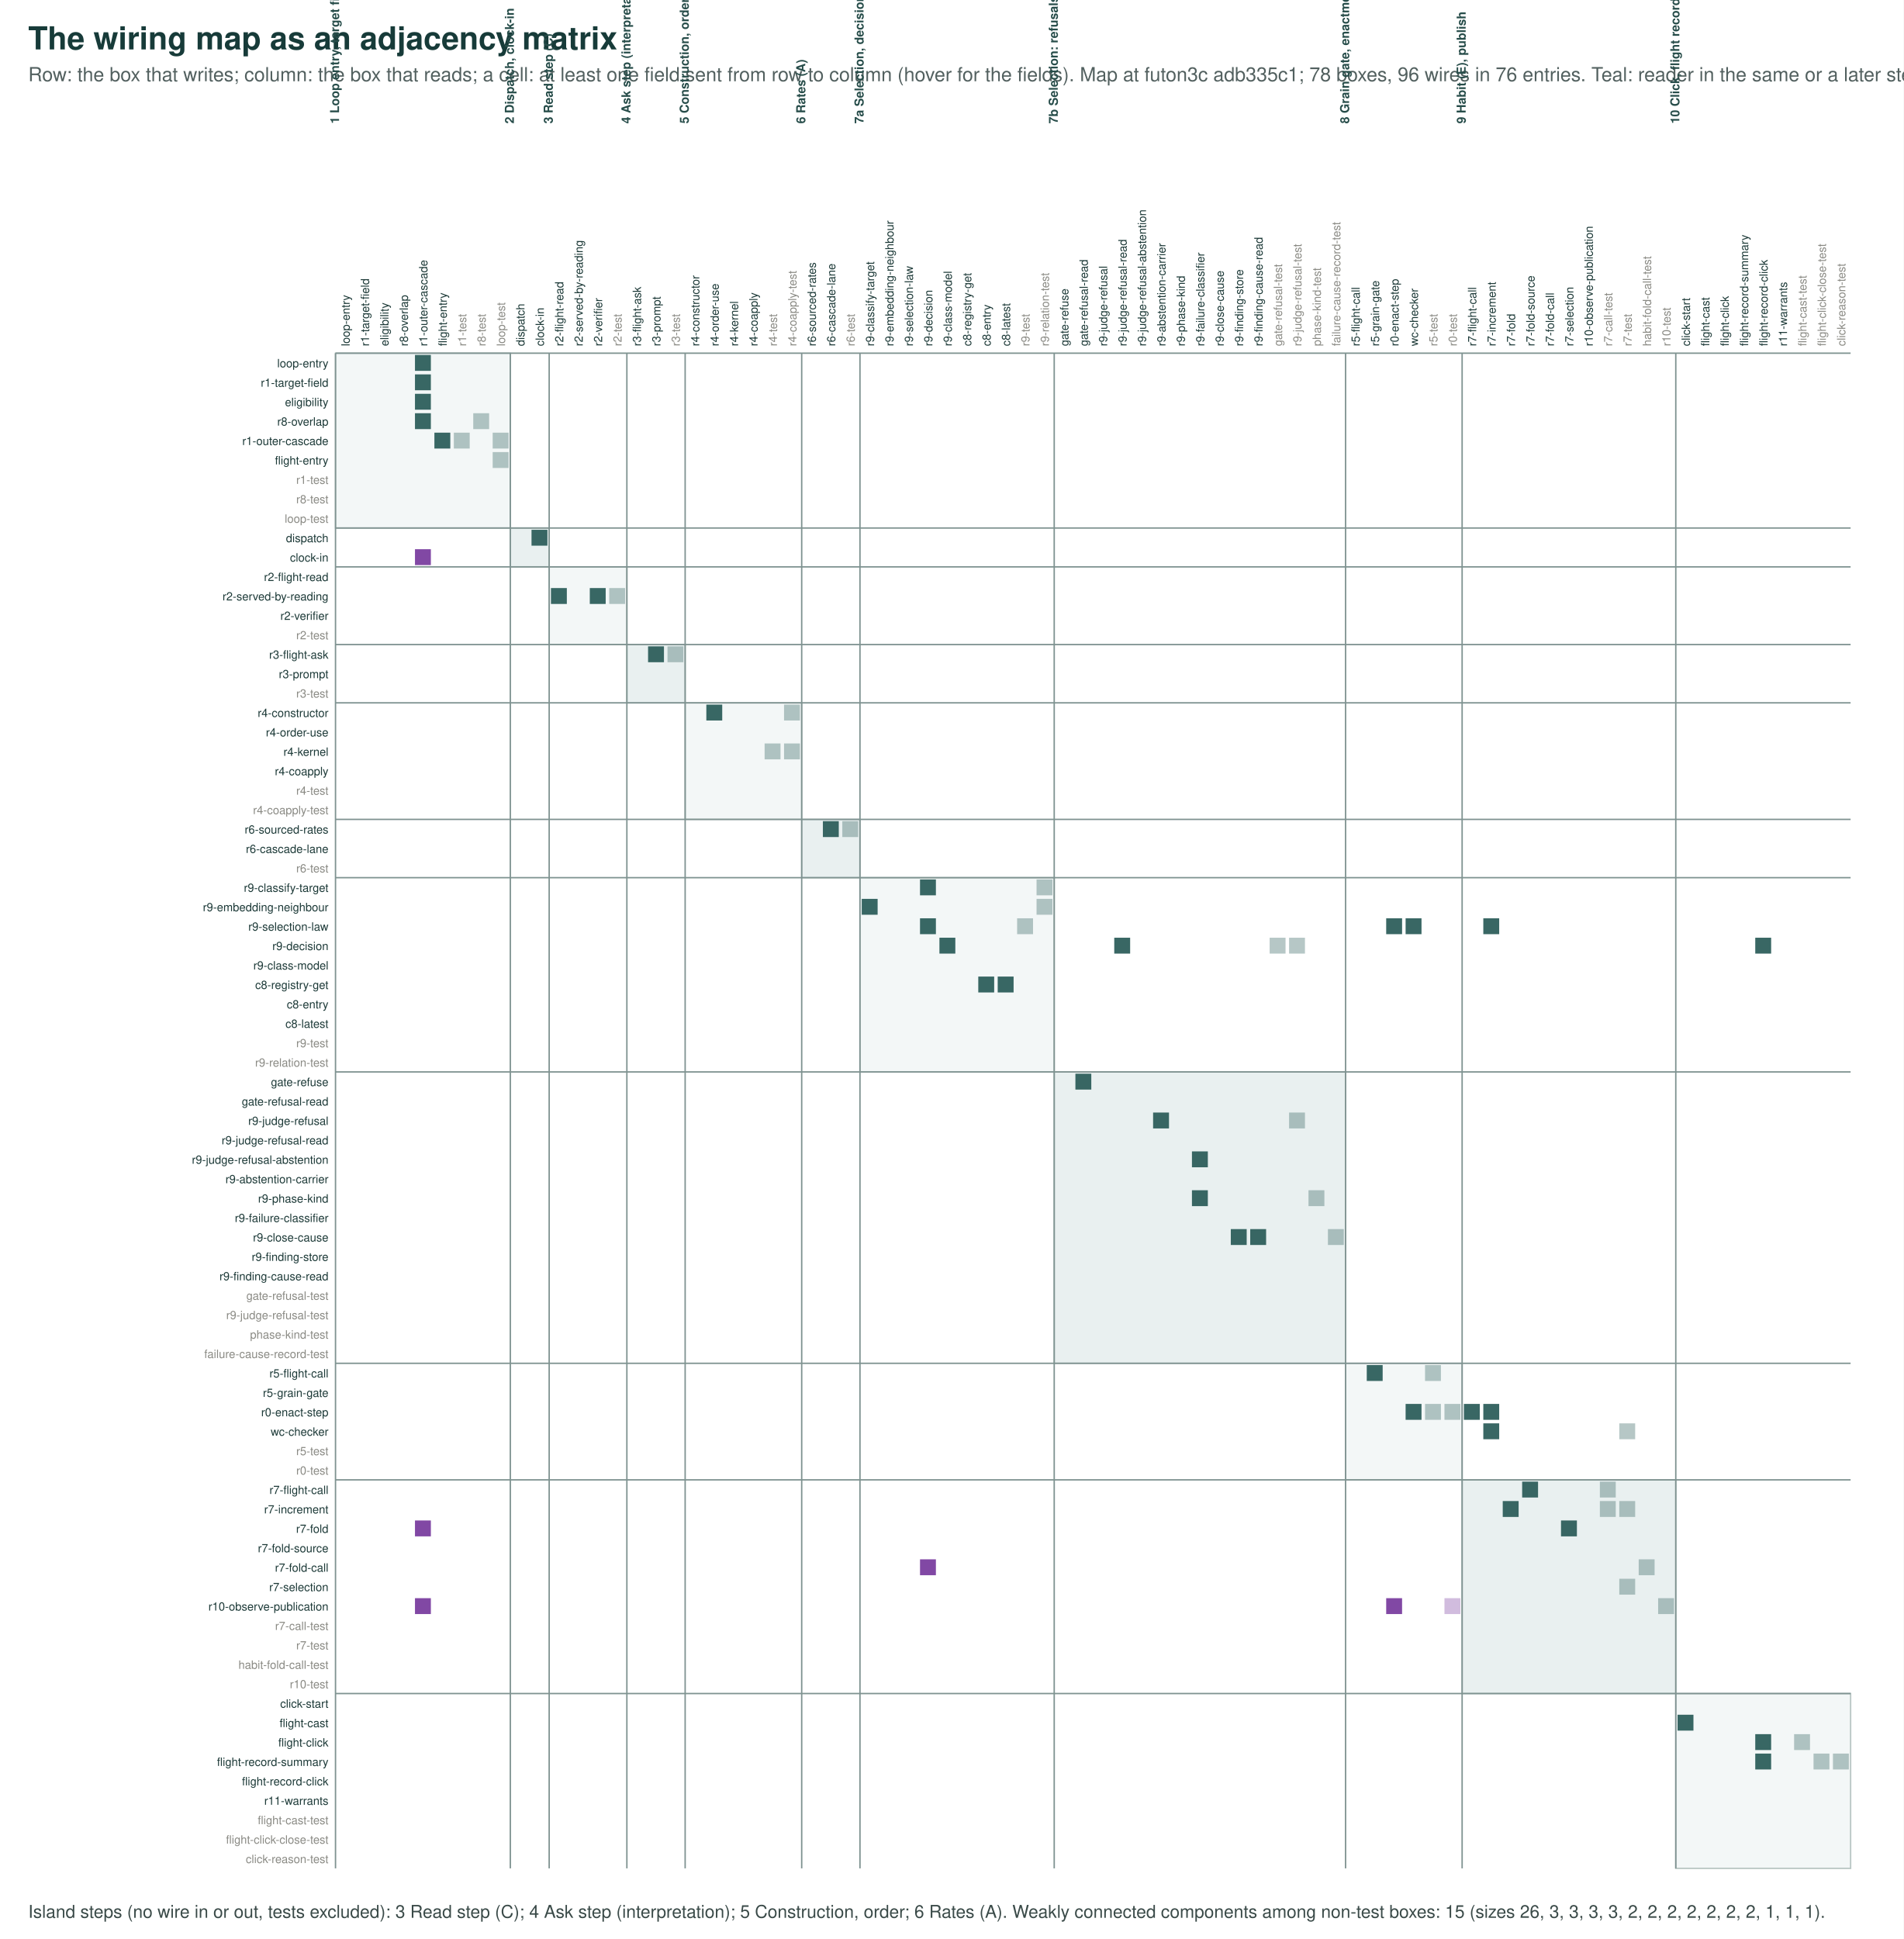
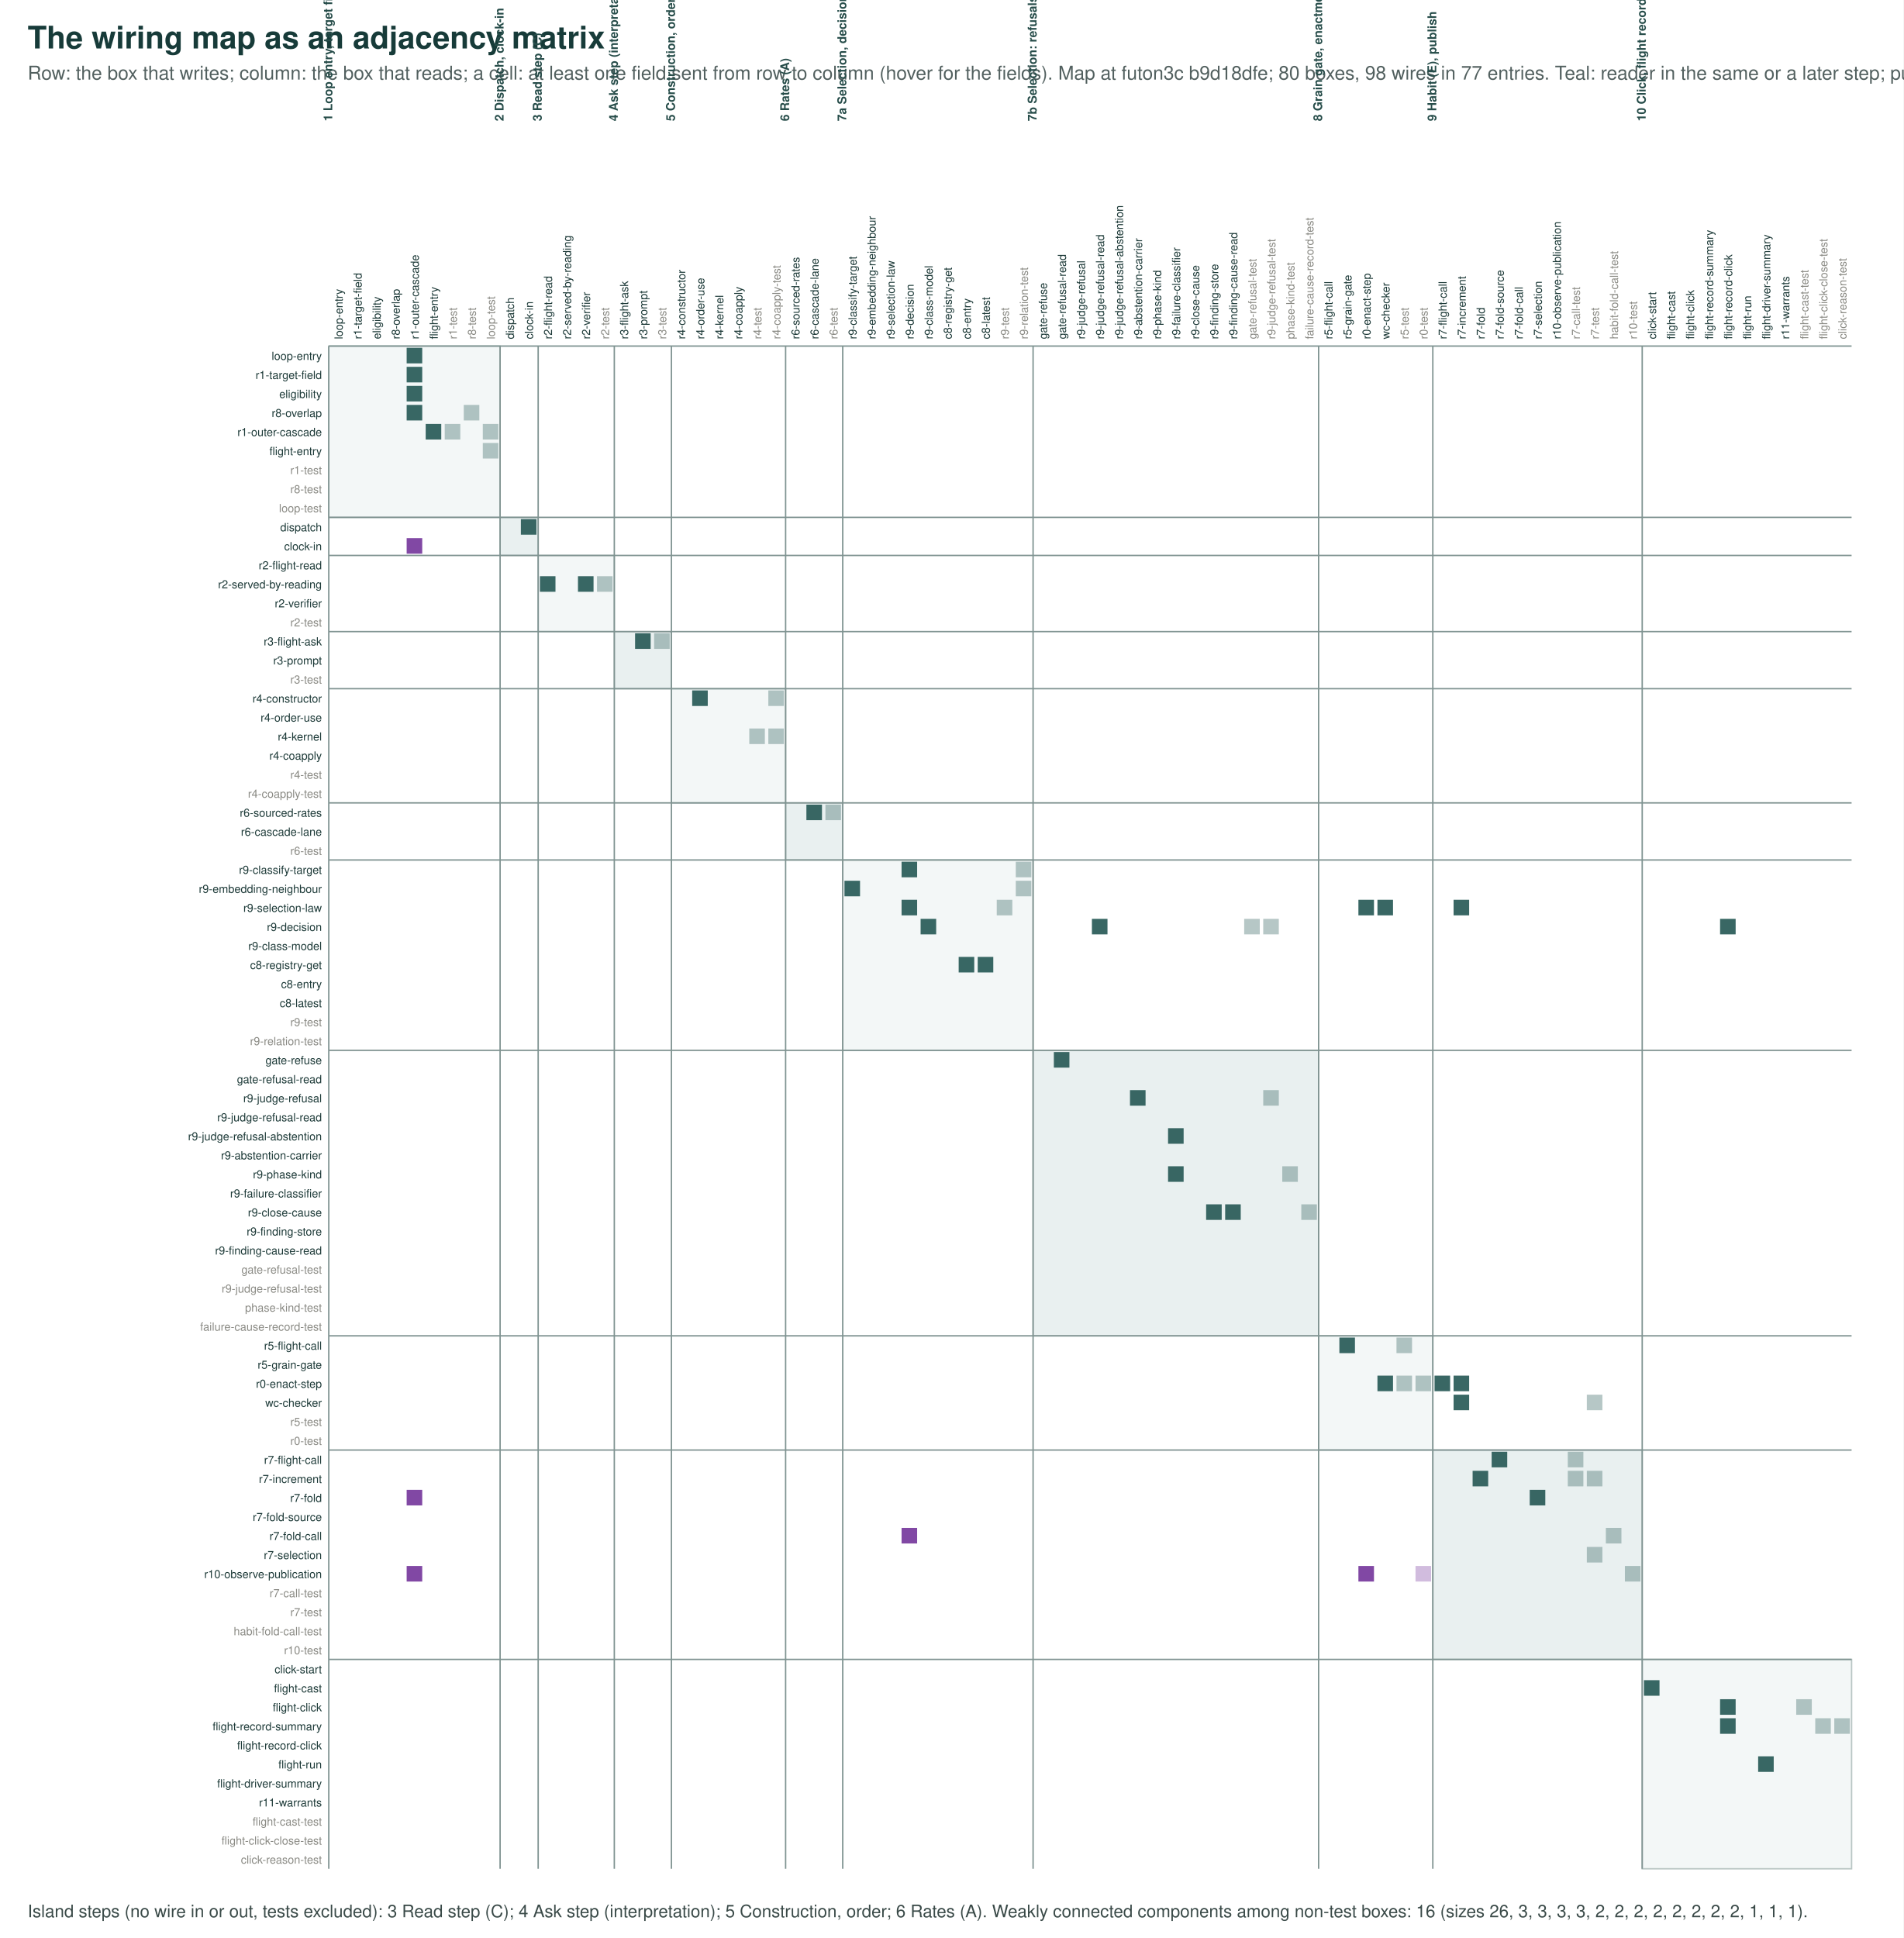
- <svg xmlns="http://www.w3.org/2000/svg" width="1078" height="1098" viewBox="0 0 1078 1098" font-family="ui-sans-serif, system-ui, Helvetica, Arial, sans-serif">
-   <rect width="1078" height="1098" fill="white" />
+ <svg xmlns="http://www.w3.org/2000/svg" width="1100" height="1120" viewBox="0 0 1100 1120" font-family="ui-sans-serif, system-ui, Helvetica, Arial, sans-serif">
+   <rect width="1100" height="1120" fill="white" />
  <text x="16" y="28" font-size="18" font-weight="700" fill="#173b39">The wiring map as an adjacency matrix</text>
-   <text x="16" y="46" font-size="11" fill="#52605f">Row: the box that writes; column: the box that reads; a cell: at least one field sent from row to column (hover for the fields). Map at futon3c adb335c1; 78 boxes, 96 wires in 76 entries. Teal: reader in the same or a later step; purple: reader in an earlier step. Steps separated by lines, in flight order.</text>
+   <text x="16" y="46" font-size="11" fill="#52605f">Row: the box that writes; column: the box that reads; a cell: at least one field sent from row to column (hover for the fields). Map at futon3c b9d18dfe; 80 boxes, 98 wires in 77 entries. Teal: reader in the same or a later step; purple: reader in an earlier step. Steps separated by lines, in flight order.</text>
  <text x="186" y="208" font-size="6.5" text-anchor="end" fill="#1d3a38">loop-entry</text>
  <text x="198" y="196" font-size="6.5" fill="#1d3a38" transform="rotate(-90 198 196)">loop-entry</text>
  <text x="186" y="219" font-size="6.5" text-anchor="end" fill="#1d3a38">r1-target-field</text>
  <text x="209" y="196" font-size="6.5" fill="#1d3a38" transform="rotate(-90 209 196)">r1-target-field</text>
  <text x="186" y="230" font-size="6.5" text-anchor="end" fill="#1d3a38">eligibility</text>
  <text x="220" y="196" font-size="6.5" fill="#1d3a38" transform="rotate(-90 220 196)">eligibility</text>
  <text x="186" y="241" font-size="6.5" text-anchor="end" fill="#1d3a38">r8-overlap</text>
  <text x="231" y="196" font-size="6.5" fill="#1d3a38" transform="rotate(-90 231 196)">r8-overlap</text>
  <text x="186" y="252" font-size="6.5" text-anchor="end" fill="#1d3a38">r1-outer-cascade</text>
  <text x="242" y="196" font-size="6.5" fill="#1d3a38" transform="rotate(-90 242 196)">r1-outer-cascade</text>
  <text x="186" y="263" font-size="6.5" text-anchor="end" fill="#1d3a38">flight-entry</text>
  <text x="253" y="196" font-size="6.5" fill="#1d3a38" transform="rotate(-90 253 196)">flight-entry</text>
  <text x="186" y="274" font-size="6.5" text-anchor="end" fill="#8a8a84">r1-test</text>
  <text x="264" y="196" font-size="6.5" fill="#8a8a84" transform="rotate(-90 264 196)">r1-test</text>
  <text x="186" y="285" font-size="6.5" text-anchor="end" fill="#8a8a84">r8-test</text>
  <text x="275" y="196" font-size="6.5" fill="#8a8a84" transform="rotate(-90 275 196)">r8-test</text>
  <text x="186" y="296" font-size="6.5" text-anchor="end" fill="#8a8a84">loop-test</text>
  <text x="286" y="196" font-size="6.5" fill="#8a8a84" transform="rotate(-90 286 196)">loop-test</text>
  <text x="186" y="307" font-size="6.5" text-anchor="end" fill="#1d3a38">dispatch</text>
  <text x="297" y="196" font-size="6.5" fill="#1d3a38" transform="rotate(-90 297 196)">dispatch</text>
  <text x="186" y="318" font-size="6.5" text-anchor="end" fill="#1d3a38">clock-in</text>
  <text x="308" y="196" font-size="6.5" fill="#1d3a38" transform="rotate(-90 308 196)">clock-in</text>
  <text x="186" y="329" font-size="6.5" text-anchor="end" fill="#1d3a38">r2-flight-read</text>
  <text x="319" y="196" font-size="6.5" fill="#1d3a38" transform="rotate(-90 319 196)">r2-flight-read</text>
  <text x="186" y="340" font-size="6.5" text-anchor="end" fill="#1d3a38">r2-served-by-reading</text>
  <text x="330" y="196" font-size="6.5" fill="#1d3a38" transform="rotate(-90 330 196)">r2-served-by-reading</text>
  <text x="186" y="351" font-size="6.5" text-anchor="end" fill="#1d3a38">r2-verifier</text>
  <text x="341" y="196" font-size="6.5" fill="#1d3a38" transform="rotate(-90 341 196)">r2-verifier</text>
  <text x="186" y="362" font-size="6.5" text-anchor="end" fill="#8a8a84">r2-test</text>
  <text x="352" y="196" font-size="6.5" fill="#8a8a84" transform="rotate(-90 352 196)">r2-test</text>
  <text x="186" y="373" font-size="6.5" text-anchor="end" fill="#1d3a38">r3-flight-ask</text>
  <text x="363" y="196" font-size="6.5" fill="#1d3a38" transform="rotate(-90 363 196)">r3-flight-ask</text>
  <text x="186" y="384" font-size="6.5" text-anchor="end" fill="#1d3a38">r3-prompt</text>
  <text x="374" y="196" font-size="6.5" fill="#1d3a38" transform="rotate(-90 374 196)">r3-prompt</text>
  <text x="186" y="395" font-size="6.5" text-anchor="end" fill="#8a8a84">r3-test</text>
  <text x="385" y="196" font-size="6.5" fill="#8a8a84" transform="rotate(-90 385 196)">r3-test</text>
  <text x="186" y="406" font-size="6.5" text-anchor="end" fill="#1d3a38">r4-constructor</text>
  <text x="396" y="196" font-size="6.5" fill="#1d3a38" transform="rotate(-90 396 196)">r4-constructor</text>
  <text x="186" y="417" font-size="6.5" text-anchor="end" fill="#1d3a38">r4-order-use</text>
  <text x="407" y="196" font-size="6.5" fill="#1d3a38" transform="rotate(-90 407 196)">r4-order-use</text>
  <text x="186" y="428" font-size="6.5" text-anchor="end" fill="#1d3a38">r4-kernel</text>
  <text x="418" y="196" font-size="6.5" fill="#1d3a38" transform="rotate(-90 418 196)">r4-kernel</text>
  <text x="186" y="439" font-size="6.5" text-anchor="end" fill="#1d3a38">r4-coapply</text>
  <text x="429" y="196" font-size="6.5" fill="#1d3a38" transform="rotate(-90 429 196)">r4-coapply</text>
  <text x="186" y="450" font-size="6.5" text-anchor="end" fill="#8a8a84">r4-test</text>
  <text x="440" y="196" font-size="6.5" fill="#8a8a84" transform="rotate(-90 440 196)">r4-test</text>
  <text x="186" y="461" font-size="6.5" text-anchor="end" fill="#8a8a84">r4-coapply-test</text>
  <text x="451" y="196" font-size="6.5" fill="#8a8a84" transform="rotate(-90 451 196)">r4-coapply-test</text>
  <text x="186" y="472" font-size="6.5" text-anchor="end" fill="#1d3a38">r6-sourced-rates</text>
  <text x="462" y="196" font-size="6.5" fill="#1d3a38" transform="rotate(-90 462 196)">r6-sourced-rates</text>
  <text x="186" y="483" font-size="6.5" text-anchor="end" fill="#1d3a38">r6-cascade-lane</text>
  <text x="473" y="196" font-size="6.5" fill="#1d3a38" transform="rotate(-90 473 196)">r6-cascade-lane</text>
  <text x="186" y="494" font-size="6.5" text-anchor="end" fill="#8a8a84">r6-test</text>
  <text x="484" y="196" font-size="6.5" fill="#8a8a84" transform="rotate(-90 484 196)">r6-test</text>
  <text x="186" y="505" font-size="6.5" text-anchor="end" fill="#1d3a38">r9-classify-target</text>
  <text x="495" y="196" font-size="6.5" fill="#1d3a38" transform="rotate(-90 495 196)">r9-classify-target</text>
  <text x="186" y="516" font-size="6.5" text-anchor="end" fill="#1d3a38">r9-embedding-neighbour</text>
  <text x="506" y="196" font-size="6.5" fill="#1d3a38" transform="rotate(-90 506 196)">r9-embedding-neighbour</text>
  <text x="186" y="527" font-size="6.5" text-anchor="end" fill="#1d3a38">r9-selection-law</text>
  <text x="517" y="196" font-size="6.5" fill="#1d3a38" transform="rotate(-90 517 196)">r9-selection-law</text>
  <text x="186" y="538" font-size="6.5" text-anchor="end" fill="#1d3a38">r9-decision</text>
  <text x="528" y="196" font-size="6.5" fill="#1d3a38" transform="rotate(-90 528 196)">r9-decision</text>
  <text x="186" y="549" font-size="6.5" text-anchor="end" fill="#1d3a38">r9-class-model</text>
  <text x="539" y="196" font-size="6.5" fill="#1d3a38" transform="rotate(-90 539 196)">r9-class-model</text>
  <text x="186" y="560" font-size="6.5" text-anchor="end" fill="#1d3a38">c8-registry-get</text>
  <text x="550" y="196" font-size="6.5" fill="#1d3a38" transform="rotate(-90 550 196)">c8-registry-get</text>
  <text x="186" y="571" font-size="6.5" text-anchor="end" fill="#1d3a38">c8-entry</text>
  <text x="561" y="196" font-size="6.5" fill="#1d3a38" transform="rotate(-90 561 196)">c8-entry</text>
  <text x="186" y="582" font-size="6.5" text-anchor="end" fill="#1d3a38">c8-latest</text>
  <text x="572" y="196" font-size="6.5" fill="#1d3a38" transform="rotate(-90 572 196)">c8-latest</text>
  <text x="186" y="593" font-size="6.5" text-anchor="end" fill="#8a8a84">r9-test</text>
  <text x="583" y="196" font-size="6.5" fill="#8a8a84" transform="rotate(-90 583 196)">r9-test</text>
  <text x="186" y="604" font-size="6.5" text-anchor="end" fill="#8a8a84">r9-relation-test</text>
  <text x="594" y="196" font-size="6.5" fill="#8a8a84" transform="rotate(-90 594 196)">r9-relation-test</text>
  <text x="186" y="615" font-size="6.5" text-anchor="end" fill="#1d3a38">gate-refuse</text>
  <text x="605" y="196" font-size="6.5" fill="#1d3a38" transform="rotate(-90 605 196)">gate-refuse</text>
  <text x="186" y="626" font-size="6.5" text-anchor="end" fill="#1d3a38">gate-refusal-read</text>
  <text x="616" y="196" font-size="6.5" fill="#1d3a38" transform="rotate(-90 616 196)">gate-refusal-read</text>
  <text x="186" y="637" font-size="6.5" text-anchor="end" fill="#1d3a38">r9-judge-refusal</text>
  <text x="627" y="196" font-size="6.5" fill="#1d3a38" transform="rotate(-90 627 196)">r9-judge-refusal</text>
  <text x="186" y="648" font-size="6.5" text-anchor="end" fill="#1d3a38">r9-judge-refusal-read</text>
  <text x="638" y="196" font-size="6.5" fill="#1d3a38" transform="rotate(-90 638 196)">r9-judge-refusal-read</text>
  <text x="186" y="659" font-size="6.5" text-anchor="end" fill="#1d3a38">r9-judge-refusal-abstention</text>
  <text x="649" y="196" font-size="6.5" fill="#1d3a38" transform="rotate(-90 649 196)">r9-judge-refusal-abstention</text>
  <text x="186" y="670" font-size="6.5" text-anchor="end" fill="#1d3a38">r9-abstention-carrier</text>
  <text x="660" y="196" font-size="6.5" fill="#1d3a38" transform="rotate(-90 660 196)">r9-abstention-carrier</text>
  <text x="186" y="681" font-size="6.5" text-anchor="end" fill="#1d3a38">r9-phase-kind</text>
  <text x="671" y="196" font-size="6.5" fill="#1d3a38" transform="rotate(-90 671 196)">r9-phase-kind</text>
  <text x="186" y="692" font-size="6.5" text-anchor="end" fill="#1d3a38">r9-failure-classifier</text>
  <text x="682" y="196" font-size="6.5" fill="#1d3a38" transform="rotate(-90 682 196)">r9-failure-classifier</text>
  <text x="186" y="703" font-size="6.5" text-anchor="end" fill="#1d3a38">r9-close-cause</text>
  <text x="693" y="196" font-size="6.5" fill="#1d3a38" transform="rotate(-90 693 196)">r9-close-cause</text>
  <text x="186" y="714" font-size="6.5" text-anchor="end" fill="#1d3a38">r9-finding-store</text>
  <text x="704" y="196" font-size="6.5" fill="#1d3a38" transform="rotate(-90 704 196)">r9-finding-store</text>
  <text x="186" y="725" font-size="6.5" text-anchor="end" fill="#1d3a38">r9-finding-cause-read</text>
  <text x="715" y="196" font-size="6.5" fill="#1d3a38" transform="rotate(-90 715 196)">r9-finding-cause-read</text>
  <text x="186" y="736" font-size="6.5" text-anchor="end" fill="#8a8a84">gate-refusal-test</text>
  <text x="726" y="196" font-size="6.5" fill="#8a8a84" transform="rotate(-90 726 196)">gate-refusal-test</text>
  <text x="186" y="747" font-size="6.5" text-anchor="end" fill="#8a8a84">r9-judge-refusal-test</text>
  <text x="737" y="196" font-size="6.5" fill="#8a8a84" transform="rotate(-90 737 196)">r9-judge-refusal-test</text>
  <text x="186" y="758" font-size="6.5" text-anchor="end" fill="#8a8a84">phase-kind-test</text>
  <text x="748" y="196" font-size="6.5" fill="#8a8a84" transform="rotate(-90 748 196)">phase-kind-test</text>
  <text x="186" y="769" font-size="6.5" text-anchor="end" fill="#8a8a84">failure-cause-record-test</text>
  <text x="759" y="196" font-size="6.5" fill="#8a8a84" transform="rotate(-90 759 196)">failure-cause-record-test</text>
  <text x="186" y="780" font-size="6.5" text-anchor="end" fill="#1d3a38">r5-flight-call</text>
  <text x="770" y="196" font-size="6.5" fill="#1d3a38" transform="rotate(-90 770 196)">r5-flight-call</text>
  <text x="186" y="791" font-size="6.5" text-anchor="end" fill="#1d3a38">r5-grain-gate</text>
  <text x="781" y="196" font-size="6.5" fill="#1d3a38" transform="rotate(-90 781 196)">r5-grain-gate</text>
  <text x="186" y="802" font-size="6.5" text-anchor="end" fill="#1d3a38">r0-enact-step</text>
  <text x="792" y="196" font-size="6.5" fill="#1d3a38" transform="rotate(-90 792 196)">r0-enact-step</text>
  <text x="186" y="813" font-size="6.5" text-anchor="end" fill="#1d3a38">wc-checker</text>
  <text x="803" y="196" font-size="6.5" fill="#1d3a38" transform="rotate(-90 803 196)">wc-checker</text>
  <text x="186" y="824" font-size="6.5" text-anchor="end" fill="#8a8a84">r5-test</text>
  <text x="814" y="196" font-size="6.5" fill="#8a8a84" transform="rotate(-90 814 196)">r5-test</text>
  <text x="186" y="835" font-size="6.5" text-anchor="end" fill="#8a8a84">r0-test</text>
  <text x="825" y="196" font-size="6.5" fill="#8a8a84" transform="rotate(-90 825 196)">r0-test</text>
  <text x="186" y="846" font-size="6.5" text-anchor="end" fill="#1d3a38">r7-flight-call</text>
  <text x="836" y="196" font-size="6.5" fill="#1d3a38" transform="rotate(-90 836 196)">r7-flight-call</text>
  <text x="186" y="857" font-size="6.5" text-anchor="end" fill="#1d3a38">r7-increment</text>
  <text x="847" y="196" font-size="6.5" fill="#1d3a38" transform="rotate(-90 847 196)">r7-increment</text>
  <text x="186" y="868" font-size="6.5" text-anchor="end" fill="#1d3a38">r7-fold</text>
  <text x="858" y="196" font-size="6.5" fill="#1d3a38" transform="rotate(-90 858 196)">r7-fold</text>
  <text x="186" y="879" font-size="6.5" text-anchor="end" fill="#1d3a38">r7-fold-source</text>
  <text x="869" y="196" font-size="6.5" fill="#1d3a38" transform="rotate(-90 869 196)">r7-fold-source</text>
  <text x="186" y="890" font-size="6.5" text-anchor="end" fill="#1d3a38">r7-fold-call</text>
  <text x="880" y="196" font-size="6.5" fill="#1d3a38" transform="rotate(-90 880 196)">r7-fold-call</text>
  <text x="186" y="901" font-size="6.5" text-anchor="end" fill="#1d3a38">r7-selection</text>
  <text x="891" y="196" font-size="6.5" fill="#1d3a38" transform="rotate(-90 891 196)">r7-selection</text>
  <text x="186" y="912" font-size="6.5" text-anchor="end" fill="#1d3a38">r10-observe-publication</text>
  <text x="902" y="196" font-size="6.5" fill="#1d3a38" transform="rotate(-90 902 196)">r10-observe-publication</text>
  <text x="186" y="923" font-size="6.5" text-anchor="end" fill="#8a8a84">r7-call-test</text>
  <text x="913" y="196" font-size="6.5" fill="#8a8a84" transform="rotate(-90 913 196)">r7-call-test</text>
  <text x="186" y="934" font-size="6.5" text-anchor="end" fill="#8a8a84">r7-test</text>
  <text x="924" y="196" font-size="6.5" fill="#8a8a84" transform="rotate(-90 924 196)">r7-test</text>
  <text x="186" y="945" font-size="6.5" text-anchor="end" fill="#8a8a84">habit-fold-call-test</text>
  <text x="935" y="196" font-size="6.5" fill="#8a8a84" transform="rotate(-90 935 196)">habit-fold-call-test</text>
  <text x="186" y="956" font-size="6.5" text-anchor="end" fill="#8a8a84">r10-test</text>
  <text x="946" y="196" font-size="6.5" fill="#8a8a84" transform="rotate(-90 946 196)">r10-test</text>
  <text x="186" y="967" font-size="6.5" text-anchor="end" fill="#1d3a38">click-start</text>
  <text x="957" y="196" font-size="6.5" fill="#1d3a38" transform="rotate(-90 957 196)">click-start</text>
  <text x="186" y="978" font-size="6.5" text-anchor="end" fill="#1d3a38">flight-cast</text>
  <text x="968" y="196" font-size="6.5" fill="#1d3a38" transform="rotate(-90 968 196)">flight-cast</text>
  <text x="186" y="989" font-size="6.5" text-anchor="end" fill="#1d3a38">flight-click</text>
  <text x="979" y="196" font-size="6.5" fill="#1d3a38" transform="rotate(-90 979 196)">flight-click</text>
  <text x="186" y="1000" font-size="6.5" text-anchor="end" fill="#1d3a38">flight-record-summary</text>
  <text x="990" y="196" font-size="6.5" fill="#1d3a38" transform="rotate(-90 990 196)">flight-record-summary</text>
  <text x="186" y="1011" font-size="6.5" text-anchor="end" fill="#1d3a38">flight-record-click</text>
  <text x="1001" y="196" font-size="6.5" fill="#1d3a38" transform="rotate(-90 1001 196)">flight-record-click</text>
-   <text x="186" y="1022" font-size="6.5" text-anchor="end" fill="#1d3a38">r11-warrants</text>
-   <text x="1012" y="196" font-size="6.5" fill="#1d3a38" transform="rotate(-90 1012 196)">r11-warrants</text>
-   <text x="186" y="1033" font-size="6.5" text-anchor="end" fill="#8a8a84">flight-cast-test</text>
-   <text x="1023" y="196" font-size="6.5" fill="#8a8a84" transform="rotate(-90 1023 196)">flight-cast-test</text>
-   <text x="186" y="1044" font-size="6.5" text-anchor="end" fill="#8a8a84">flight-click-close-test</text>
-   <text x="1034" y="196" font-size="6.5" fill="#8a8a84" transform="rotate(-90 1034 196)">flight-click-close-test</text>
-   <text x="186" y="1055" font-size="6.5" text-anchor="end" fill="#8a8a84">click-reason-test</text>
-   <text x="1045" y="196" font-size="6.5" fill="#8a8a84" transform="rotate(-90 1045 196)">click-reason-test</text>
+   <text x="186" y="1022" font-size="6.5" text-anchor="end" fill="#1d3a38">flight-run</text>
+   <text x="1012" y="196" font-size="6.5" fill="#1d3a38" transform="rotate(-90 1012 196)">flight-run</text>
+   <text x="186" y="1033" font-size="6.5" text-anchor="end" fill="#1d3a38">flight-driver-summary</text>
+   <text x="1023" y="196" font-size="6.5" fill="#1d3a38" transform="rotate(-90 1023 196)">flight-driver-summary</text>
+   <text x="186" y="1044" font-size="6.5" text-anchor="end" fill="#1d3a38">r11-warrants</text>
+   <text x="1034" y="196" font-size="6.5" fill="#1d3a38" transform="rotate(-90 1034 196)">r11-warrants</text>
+   <text x="186" y="1055" font-size="6.5" text-anchor="end" fill="#8a8a84">flight-cast-test</text>
+   <text x="1045" y="196" font-size="6.5" fill="#8a8a84" transform="rotate(-90 1045 196)">flight-cast-test</text>
+   <text x="186" y="1066" font-size="6.5" text-anchor="end" fill="#8a8a84">flight-click-close-test</text>
+   <text x="1056" y="196" font-size="6.5" fill="#8a8a84" transform="rotate(-90 1056 196)">flight-click-close-test</text>
+   <text x="186" y="1077" font-size="6.5" text-anchor="end" fill="#8a8a84">click-reason-test</text>
+   <text x="1067" y="196" font-size="6.5" fill="#8a8a84" transform="rotate(-90 1067 196)">click-reason-test</text>
  <rect x="190" y="200" width="99" height="99" fill="#f3f7f7" stroke="#b9c6c4" stroke-width="0.8" />
-   <line x1="190" y1="200" x2="190" y2="1058" stroke="#7f9391" stroke-width="0.8" />
-   <line x1="190" y1="200" x2="1048" y2="200" stroke="#7f9391" stroke-width="0.8" />
+   <line x1="190" y1="200" x2="190" y2="1080" stroke="#7f9391" stroke-width="0.8" />
+   <line x1="190" y1="200" x2="1070" y2="200" stroke="#7f9391" stroke-width="0.8" />
  <text x="192" y="70" font-size="7" font-weight="700" fill="#274d4a" transform="rotate(-90 192 70)">1 Loop entry, target field</text>
  <rect x="289" y="299" width="22" height="22" fill="#e9f0f0" stroke="#b9c6c4" stroke-width="0.8" />
-   <line x1="289" y1="200" x2="289" y2="1058" stroke="#7f9391" stroke-width="0.8" />
-   <line x1="190" y1="299" x2="1048" y2="299" stroke="#7f9391" stroke-width="0.8" />
+   <line x1="289" y1="200" x2="289" y2="1080" stroke="#7f9391" stroke-width="0.8" />
+   <line x1="190" y1="299" x2="1070" y2="299" stroke="#7f9391" stroke-width="0.8" />
  <text x="291" y="70" font-size="7" font-weight="700" fill="#274d4a" transform="rotate(-90 291 70)">2 Dispatch, clock-in</text>
  <rect x="311" y="321" width="44" height="44" fill="#f3f7f7" stroke="#b9c6c4" stroke-width="0.8" />
-   <line x1="311" y1="200" x2="311" y2="1058" stroke="#7f9391" stroke-width="0.8" />
-   <line x1="190" y1="321" x2="1048" y2="321" stroke="#7f9391" stroke-width="0.8" />
+   <line x1="311" y1="200" x2="311" y2="1080" stroke="#7f9391" stroke-width="0.8" />
+   <line x1="190" y1="321" x2="1070" y2="321" stroke="#7f9391" stroke-width="0.8" />
  <text x="313" y="70" font-size="7" font-weight="700" fill="#274d4a" transform="rotate(-90 313 70)">3 Read step (C)</text>
  <rect x="355" y="365" width="33" height="33" fill="#e9f0f0" stroke="#b9c6c4" stroke-width="0.8" />
-   <line x1="355" y1="200" x2="355" y2="1058" stroke="#7f9391" stroke-width="0.8" />
-   <line x1="190" y1="365" x2="1048" y2="365" stroke="#7f9391" stroke-width="0.8" />
+   <line x1="355" y1="200" x2="355" y2="1080" stroke="#7f9391" stroke-width="0.8" />
+   <line x1="190" y1="365" x2="1070" y2="365" stroke="#7f9391" stroke-width="0.8" />
  <text x="357" y="70" font-size="7" font-weight="700" fill="#274d4a" transform="rotate(-90 357 70)">4 Ask step (interpretation)</text>
  <rect x="388" y="398" width="66" height="66" fill="#f3f7f7" stroke="#b9c6c4" stroke-width="0.8" />
-   <line x1="388" y1="200" x2="388" y2="1058" stroke="#7f9391" stroke-width="0.8" />
-   <line x1="190" y1="398" x2="1048" y2="398" stroke="#7f9391" stroke-width="0.8" />
+   <line x1="388" y1="200" x2="388" y2="1080" stroke="#7f9391" stroke-width="0.8" />
+   <line x1="190" y1="398" x2="1070" y2="398" stroke="#7f9391" stroke-width="0.8" />
  <text x="390" y="70" font-size="7" font-weight="700" fill="#274d4a" transform="rotate(-90 390 70)">5 Construction, order</text>
  <rect x="454" y="464" width="33" height="33" fill="#e9f0f0" stroke="#b9c6c4" stroke-width="0.8" />
-   <line x1="454" y1="200" x2="454" y2="1058" stroke="#7f9391" stroke-width="0.8" />
-   <line x1="190" y1="464" x2="1048" y2="464" stroke="#7f9391" stroke-width="0.8" />
+   <line x1="454" y1="200" x2="454" y2="1080" stroke="#7f9391" stroke-width="0.8" />
+   <line x1="190" y1="464" x2="1070" y2="464" stroke="#7f9391" stroke-width="0.8" />
  <text x="456" y="70" font-size="7" font-weight="700" fill="#274d4a" transform="rotate(-90 456 70)">6 Rates (A)</text>
  <rect x="487" y="497" width="110" height="110" fill="#f3f7f7" stroke="#b9c6c4" stroke-width="0.8" />
-   <line x1="487" y1="200" x2="487" y2="1058" stroke="#7f9391" stroke-width="0.8" />
-   <line x1="190" y1="497" x2="1048" y2="497" stroke="#7f9391" stroke-width="0.8" />
+   <line x1="487" y1="200" x2="487" y2="1080" stroke="#7f9391" stroke-width="0.8" />
+   <line x1="190" y1="497" x2="1070" y2="497" stroke="#7f9391" stroke-width="0.8" />
  <text x="489" y="70" font-size="7" font-weight="700" fill="#274d4a" transform="rotate(-90 489 70)">7a Selection, decision, regist</text>
  <rect x="597" y="607" width="165" height="165" fill="#e9f0f0" stroke="#b9c6c4" stroke-width="0.8" />
-   <line x1="597" y1="200" x2="597" y2="1058" stroke="#7f9391" stroke-width="0.8" />
-   <line x1="190" y1="607" x2="1048" y2="607" stroke="#7f9391" stroke-width="0.8" />
+   <line x1="597" y1="200" x2="597" y2="1080" stroke="#7f9391" stroke-width="0.8" />
+   <line x1="190" y1="607" x2="1070" y2="607" stroke="#7f9391" stroke-width="0.8" />
  <text x="599" y="70" font-size="7" font-weight="700" fill="#274d4a" transform="rotate(-90 599 70)">7b Selection: refusals, failur</text>
  <rect x="762" y="772" width="66" height="66" fill="#f3f7f7" stroke="#b9c6c4" stroke-width="0.8" />
-   <line x1="762" y1="200" x2="762" y2="1058" stroke="#7f9391" stroke-width="0.8" />
-   <line x1="190" y1="772" x2="1048" y2="772" stroke="#7f9391" stroke-width="0.8" />
+   <line x1="762" y1="200" x2="762" y2="1080" stroke="#7f9391" stroke-width="0.8" />
+   <line x1="190" y1="772" x2="1070" y2="772" stroke="#7f9391" stroke-width="0.8" />
  <text x="764" y="70" font-size="7" font-weight="700" fill="#274d4a" transform="rotate(-90 764 70)">8 Grain gate, enactment, W_c</text>
  <rect x="828" y="838" width="121" height="121" fill="#e9f0f0" stroke="#b9c6c4" stroke-width="0.8" />
-   <line x1="828" y1="200" x2="828" y2="1058" stroke="#7f9391" stroke-width="0.8" />
-   <line x1="190" y1="838" x2="1048" y2="838" stroke="#7f9391" stroke-width="0.8" />
+   <line x1="828" y1="200" x2="828" y2="1080" stroke="#7f9391" stroke-width="0.8" />
+   <line x1="190" y1="838" x2="1070" y2="838" stroke="#7f9391" stroke-width="0.8" />
  <text x="830" y="70" font-size="7" font-weight="700" fill="#274d4a" transform="rotate(-90 830 70)">9 Habit (E), publish</text>
-   <rect x="949" y="959" width="99" height="99" fill="#f3f7f7" stroke="#b9c6c4" stroke-width="0.8" />
-   <line x1="949" y1="200" x2="949" y2="1058" stroke="#7f9391" stroke-width="0.8" />
-   <line x1="190" y1="959" x2="1048" y2="959" stroke="#7f9391" stroke-width="0.8" />
+   <rect x="949" y="959" width="121" height="121" fill="#f3f7f7" stroke="#b9c6c4" stroke-width="0.8" />
+   <line x1="949" y1="200" x2="949" y2="1080" stroke="#7f9391" stroke-width="0.8" />
+   <line x1="190" y1="959" x2="1070" y2="959" stroke="#7f9391" stroke-width="0.8" />
  <text x="951" y="70" font-size="7" font-weight="700" fill="#274d4a" transform="rotate(-90 951 70)">10 Click, flight record</text>
  <rect x="994" y="531" width="9" height="9" fill="#2f5f5c" opacity="0.95" />
  <rect x="994" y="982" width="9" height="9" fill="#2f5f5c" opacity="0.95" />
  <rect x="268" y="234" width="9" height="9" fill="#2f5f5c" opacity="0.35" />
  <rect x="488" y="509" width="9" height="9" fill="#2f5f5c" opacity="0.95" />
  <rect x="884" y="861" width="9" height="9" fill="#2f5f5c" opacity="0.95" />
  <rect x="840" y="806" width="9" height="9" fill="#2f5f5c" opacity="0.95" />
  <rect x="587" y="509" width="9" height="9" fill="#2f5f5c" opacity="0.35" />
  <rect x="378" y="366" width="9" height="9" fill="#2f5f5c" opacity="0.35" />
  <rect x="521" y="520" width="9" height="9" fill="#2f5f5c" opacity="0.95" />
  <rect x="917" y="850" width="9" height="9" fill="#2f5f5c" opacity="0.35" />
  <rect x="917" y="894" width="9" height="9" fill="#2f5f5c" opacity="0.35" />
  <rect x="774" y="773" width="9" height="9" fill="#2f5f5c" opacity="0.95" />
  <rect x="444" y="399" width="9" height="9" fill="#2f5f5c" opacity="0.35" />
  <rect x="906" y="850" width="9" height="9" fill="#2f5f5c" opacity="0.35" />
  <rect x="400" y="399" width="9" height="9" fill="#2f5f5c" opacity="0.95" />
  <rect x="675" y="652" width="9" height="9" fill="#2f5f5c" opacity="0.95" />
  <rect x="554" y="553" width="9" height="9" fill="#2f5f5c" opacity="0.95" />
  <rect x="851" y="850" width="9" height="9" fill="#2f5f5c" opacity="0.95" />
  <rect x="719" y="531" width="9" height="9" fill="#2f5f5c" opacity="0.35" />
-   <rect x="1038" y="993" width="9" height="9" fill="#2f5f5c" opacity="0.35" />
+   <rect x="1060" y="993" width="9" height="9" fill="#2f5f5c" opacity="0.35" />
  <rect x="576" y="520" width="9" height="9" fill="#2f5f5c" opacity="0.35" />
  <rect x="906" y="839" width="9" height="9" fill="#2f5f5c" opacity="0.35" />
  <rect x="477" y="465" width="9" height="9" fill="#2f5f5c" opacity="0.35" />
  <rect x="433" y="421" width="9" height="9" fill="#2f5f5c" opacity="0.35" />
  <rect x="840" y="795" width="9" height="9" fill="#2f5f5c" opacity="0.95" />
-   <rect x="1016" y="982" width="9" height="9" fill="#2f5f5c" opacity="0.35" />
+   <rect x="1038" y="982" width="9" height="9" fill="#2f5f5c" opacity="0.35" />
  <rect x="235" y="212" width="9" height="9" fill="#2f5f5c" opacity="0.95" />
  <rect x="609" y="608" width="9" height="9" fill="#2f5f5c" opacity="0.95" />
  <rect x="939" y="905" width="9" height="9" fill="#2f5f5c" opacity="0.35" />
  <rect x="312" y="333" width="9" height="9" fill="#2f5f5c" opacity="0.95" />
  <rect x="235" y="905" width="9" height="9" fill="#7b3fa0" opacity="0.95" />
  <rect x="279" y="245" width="9" height="9" fill="#2f5f5c" opacity="0.35" />
  <rect x="818" y="795" width="9" height="9" fill="#2f5f5c" opacity="0.35" />
  <rect x="246" y="245" width="9" height="9" fill="#2f5f5c" opacity="0.95" />
  <rect x="796" y="520" width="9" height="9" fill="#2f5f5c" opacity="0.95" />
  <rect x="334" y="333" width="9" height="9" fill="#2f5f5c" opacity="0.95" />
+   <rect x="1016" y="1015" width="9" height="9" fill="#2f5f5c" opacity="0.95" />
  <rect x="840" y="520" width="9" height="9" fill="#2f5f5c" opacity="0.95" />
  <rect x="785" y="520" width="9" height="9" fill="#2f5f5c" opacity="0.95" />
  <rect x="235" y="311" width="9" height="9" fill="#7b3fa0" opacity="0.95" />
  <rect x="807" y="773" width="9" height="9" fill="#2f5f5c" opacity="0.35" />
  <rect x="752" y="696" width="9" height="9" fill="#2f5f5c" opacity="0.35" />
  <rect x="818" y="905" width="9" height="9" fill="#7b3fa0" opacity="0.35" />
  <rect x="730" y="531" width="9" height="9" fill="#2f5f5c" opacity="0.35" />
  <rect x="521" y="498" width="9" height="9" fill="#2f5f5c" opacity="0.95" />
  <rect x="653" y="630" width="9" height="9" fill="#2f5f5c" opacity="0.95" />
  <rect x="466" y="465" width="9" height="9" fill="#2f5f5c" opacity="0.95" />
  <rect x="862" y="839" width="9" height="9" fill="#2f5f5c" opacity="0.95" />
  <rect x="950" y="971" width="9" height="9" fill="#2f5f5c" opacity="0.95" />
  <rect x="565" y="553" width="9" height="9" fill="#2f5f5c" opacity="0.95" />
-   <rect x="1027" y="993" width="9" height="9" fill="#2f5f5c" opacity="0.35" />
+   <rect x="1049" y="993" width="9" height="9" fill="#2f5f5c" opacity="0.35" />
  <rect x="444" y="421" width="9" height="9" fill="#2f5f5c" opacity="0.35" />
  <rect x="521" y="883" width="9" height="9" fill="#7b3fa0" opacity="0.95" />
  <rect x="917" y="806" width="9" height="9" fill="#2f5f5c" opacity="0.35" />
  <rect x="785" y="905" width="9" height="9" fill="#7b3fa0" opacity="0.95" />
  <rect x="257" y="245" width="9" height="9" fill="#2f5f5c" opacity="0.35" />
  <rect x="235" y="234" width="9" height="9" fill="#2f5f5c" opacity="0.95" />
  <rect x="345" y="333" width="9" height="9" fill="#2f5f5c" opacity="0.35" />
  <rect x="279" y="256" width="9" height="9" fill="#2f5f5c" opacity="0.35" />
  <rect x="631" y="531" width="9" height="9" fill="#2f5f5c" opacity="0.95" />
  <rect x="235" y="223" width="9" height="9" fill="#2f5f5c" opacity="0.95" />
  <rect x="708" y="696" width="9" height="9" fill="#2f5f5c" opacity="0.95" />
  <rect x="796" y="795" width="9" height="9" fill="#2f5f5c" opacity="0.95" />
  <rect x="675" y="674" width="9" height="9" fill="#2f5f5c" opacity="0.95" />
  <rect x="301" y="300" width="9" height="9" fill="#2f5f5c" opacity="0.95" />
  <rect x="367" y="366" width="9" height="9" fill="#2f5f5c" opacity="0.95" />
  <rect x="741" y="674" width="9" height="9" fill="#2f5f5c" opacity="0.35" />
  <rect x="235" y="201" width="9" height="9" fill="#2f5f5c" opacity="0.95" />
  <rect x="807" y="795" width="9" height="9" fill="#2f5f5c" opacity="0.35" />
  <rect x="587" y="498" width="9" height="9" fill="#2f5f5c" opacity="0.35" />
  <rect x="994" y="993" width="9" height="9" fill="#2f5f5c" opacity="0.95" />
  <rect x="829" y="795" width="9" height="9" fill="#2f5f5c" opacity="0.95" />
  <rect x="928" y="883" width="9" height="9" fill="#2f5f5c" opacity="0.35" />
  <rect x="532" y="531" width="9" height="9" fill="#2f5f5c" opacity="0.95" />
  <rect x="697" y="696" width="9" height="9" fill="#2f5f5c" opacity="0.95" />
  <rect x="235" y="861" width="9" height="9" fill="#7b3fa0" opacity="0.95" />
  <rect x="730" y="630" width="9" height="9" fill="#2f5f5c" opacity="0.35" />
-   <text x="16" y="1086" font-size="10" fill="#3a4a48">Island steps (no wire in or out, tests excluded): 3 Read step (C); 4 Ask step (interpretation); 5 Construction, order; 6 Rates (A). Weakly connected components among non-test boxes: 15 (sizes 26, 3, 3, 3, 3, 2, 2, 2, 2, 2, 2, 2, 1, 1, 1).</text>
+   <text x="16" y="1108" font-size="10" fill="#3a4a48">Island steps (no wire in or out, tests excluded): 3 Read step (C); 4 Ask step (interpretation); 5 Construction, order; 6 Rates (A). Weakly connected components among non-test boxes: 16 (sizes 26, 3, 3, 3, 3, 2, 2, 2, 2, 2, 2, 2, 2, 1, 1, 1).</text>
</svg>
